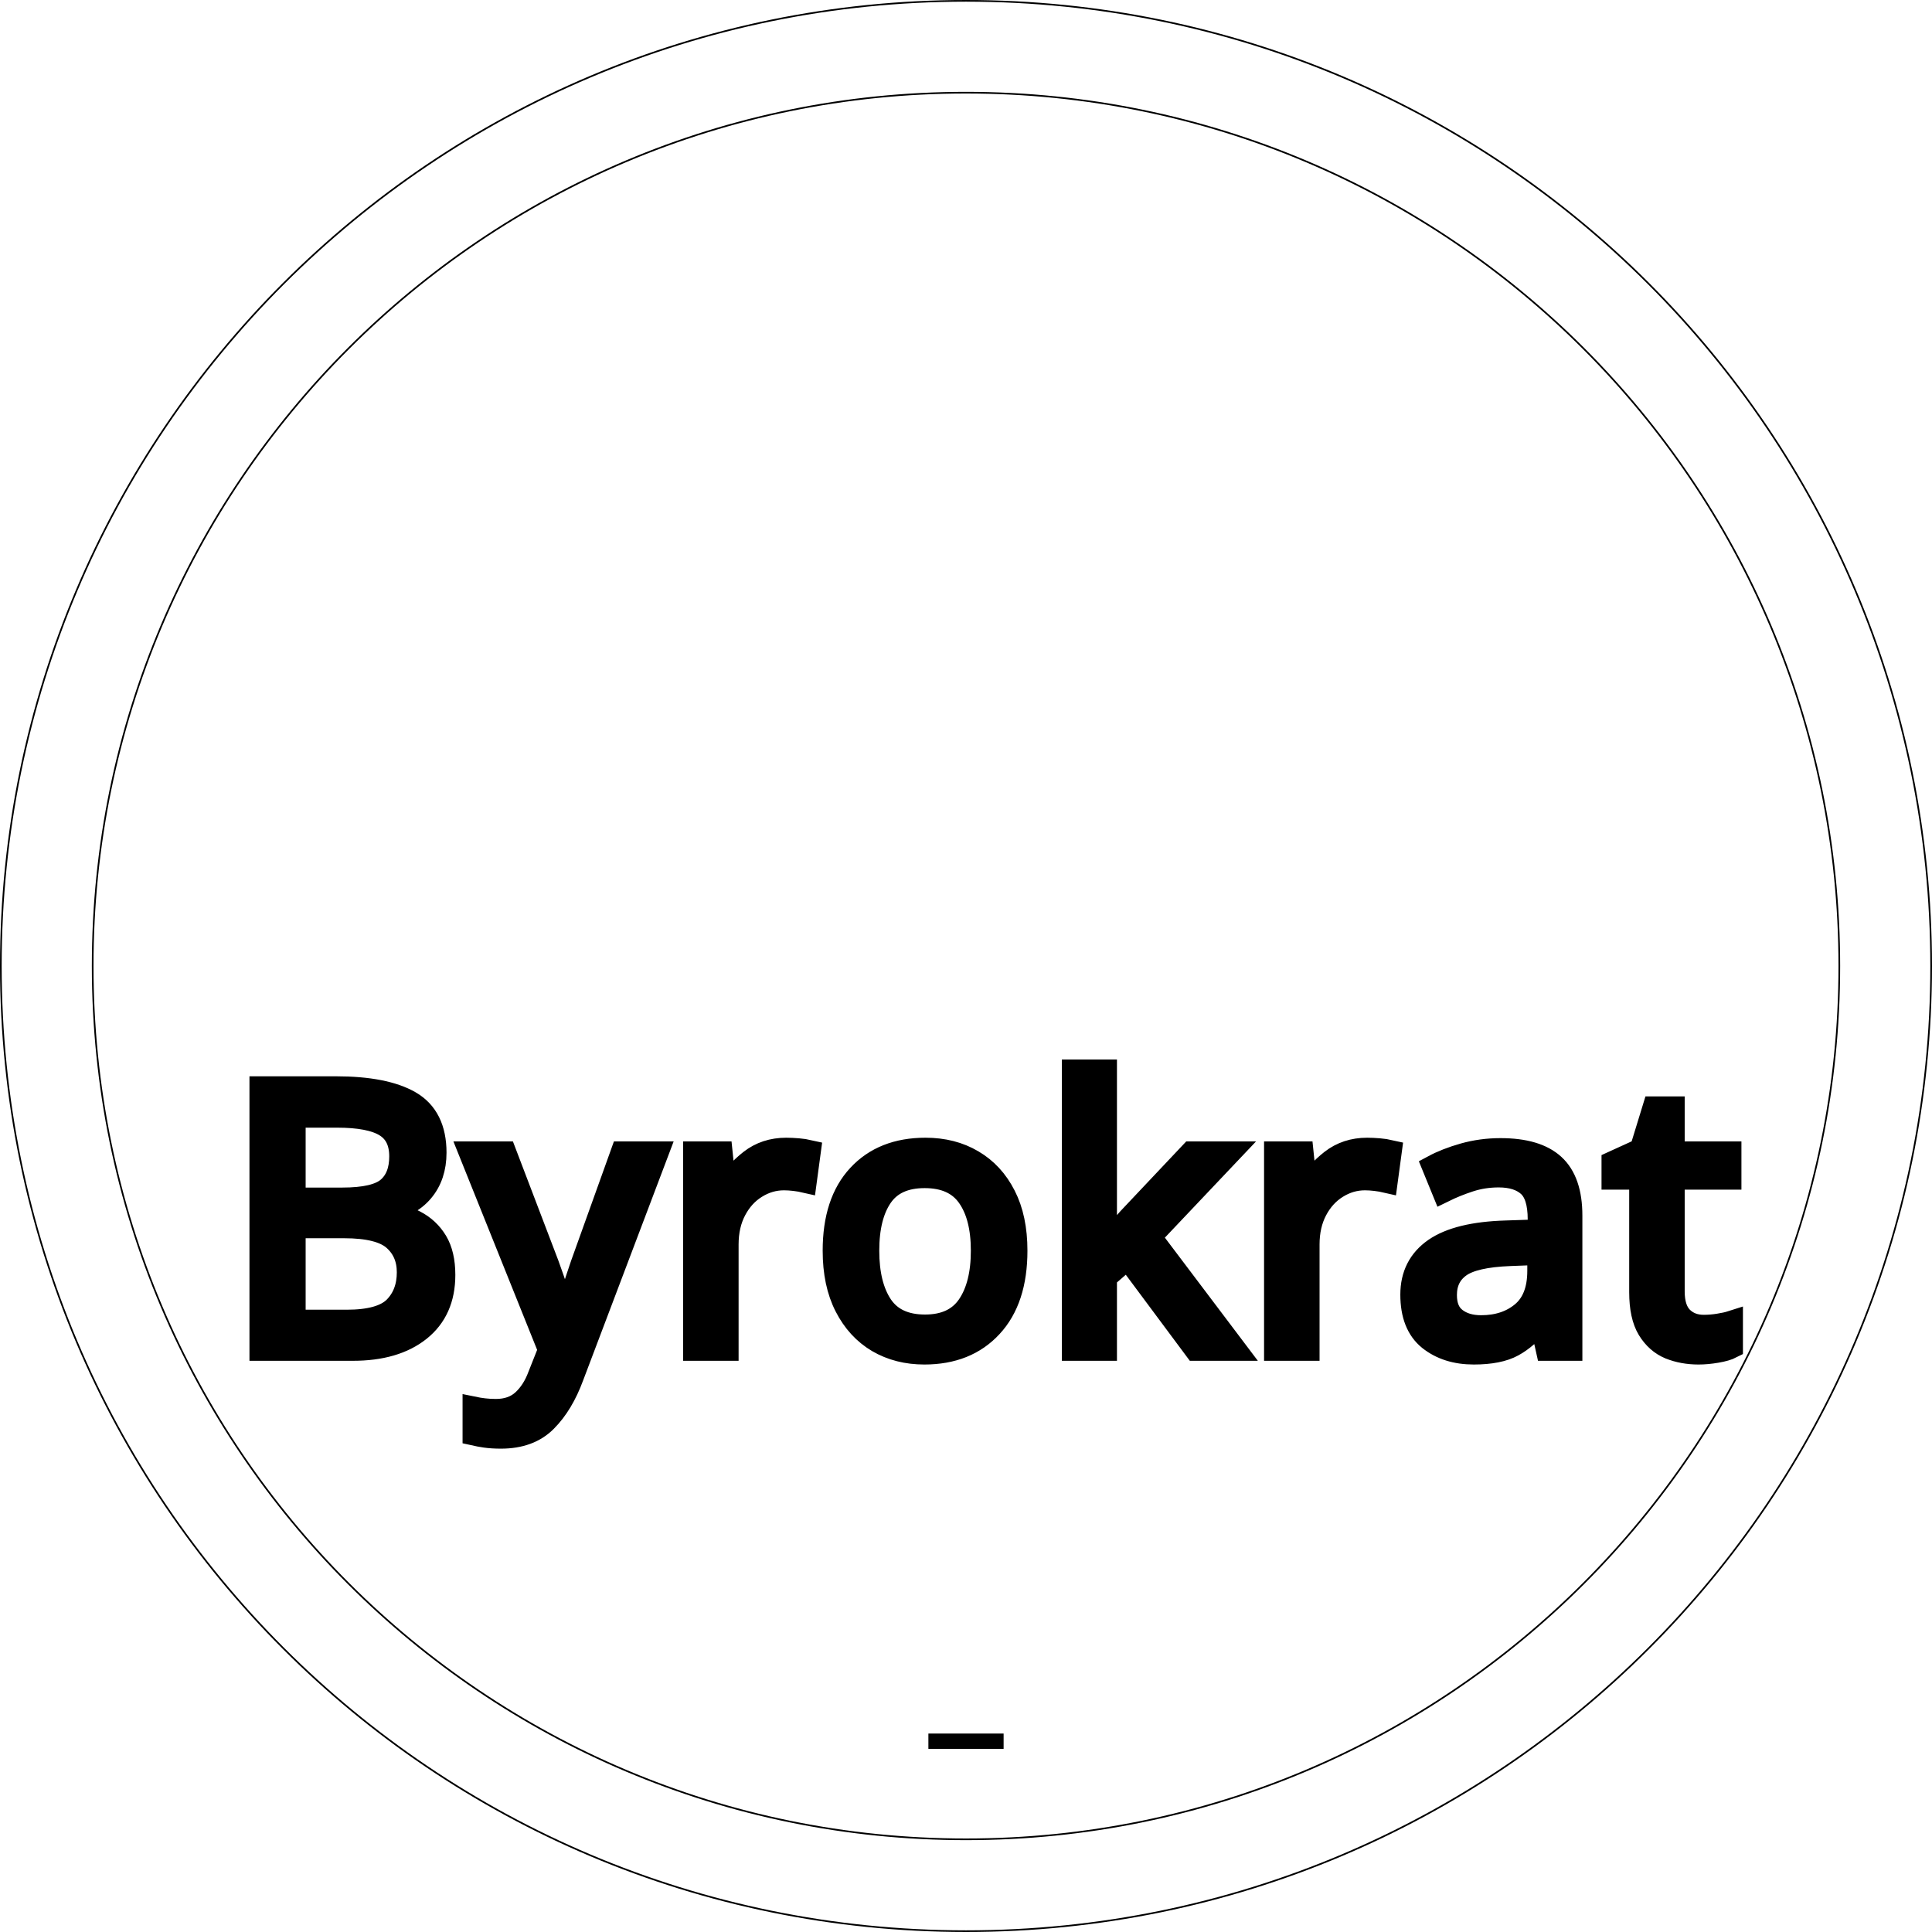
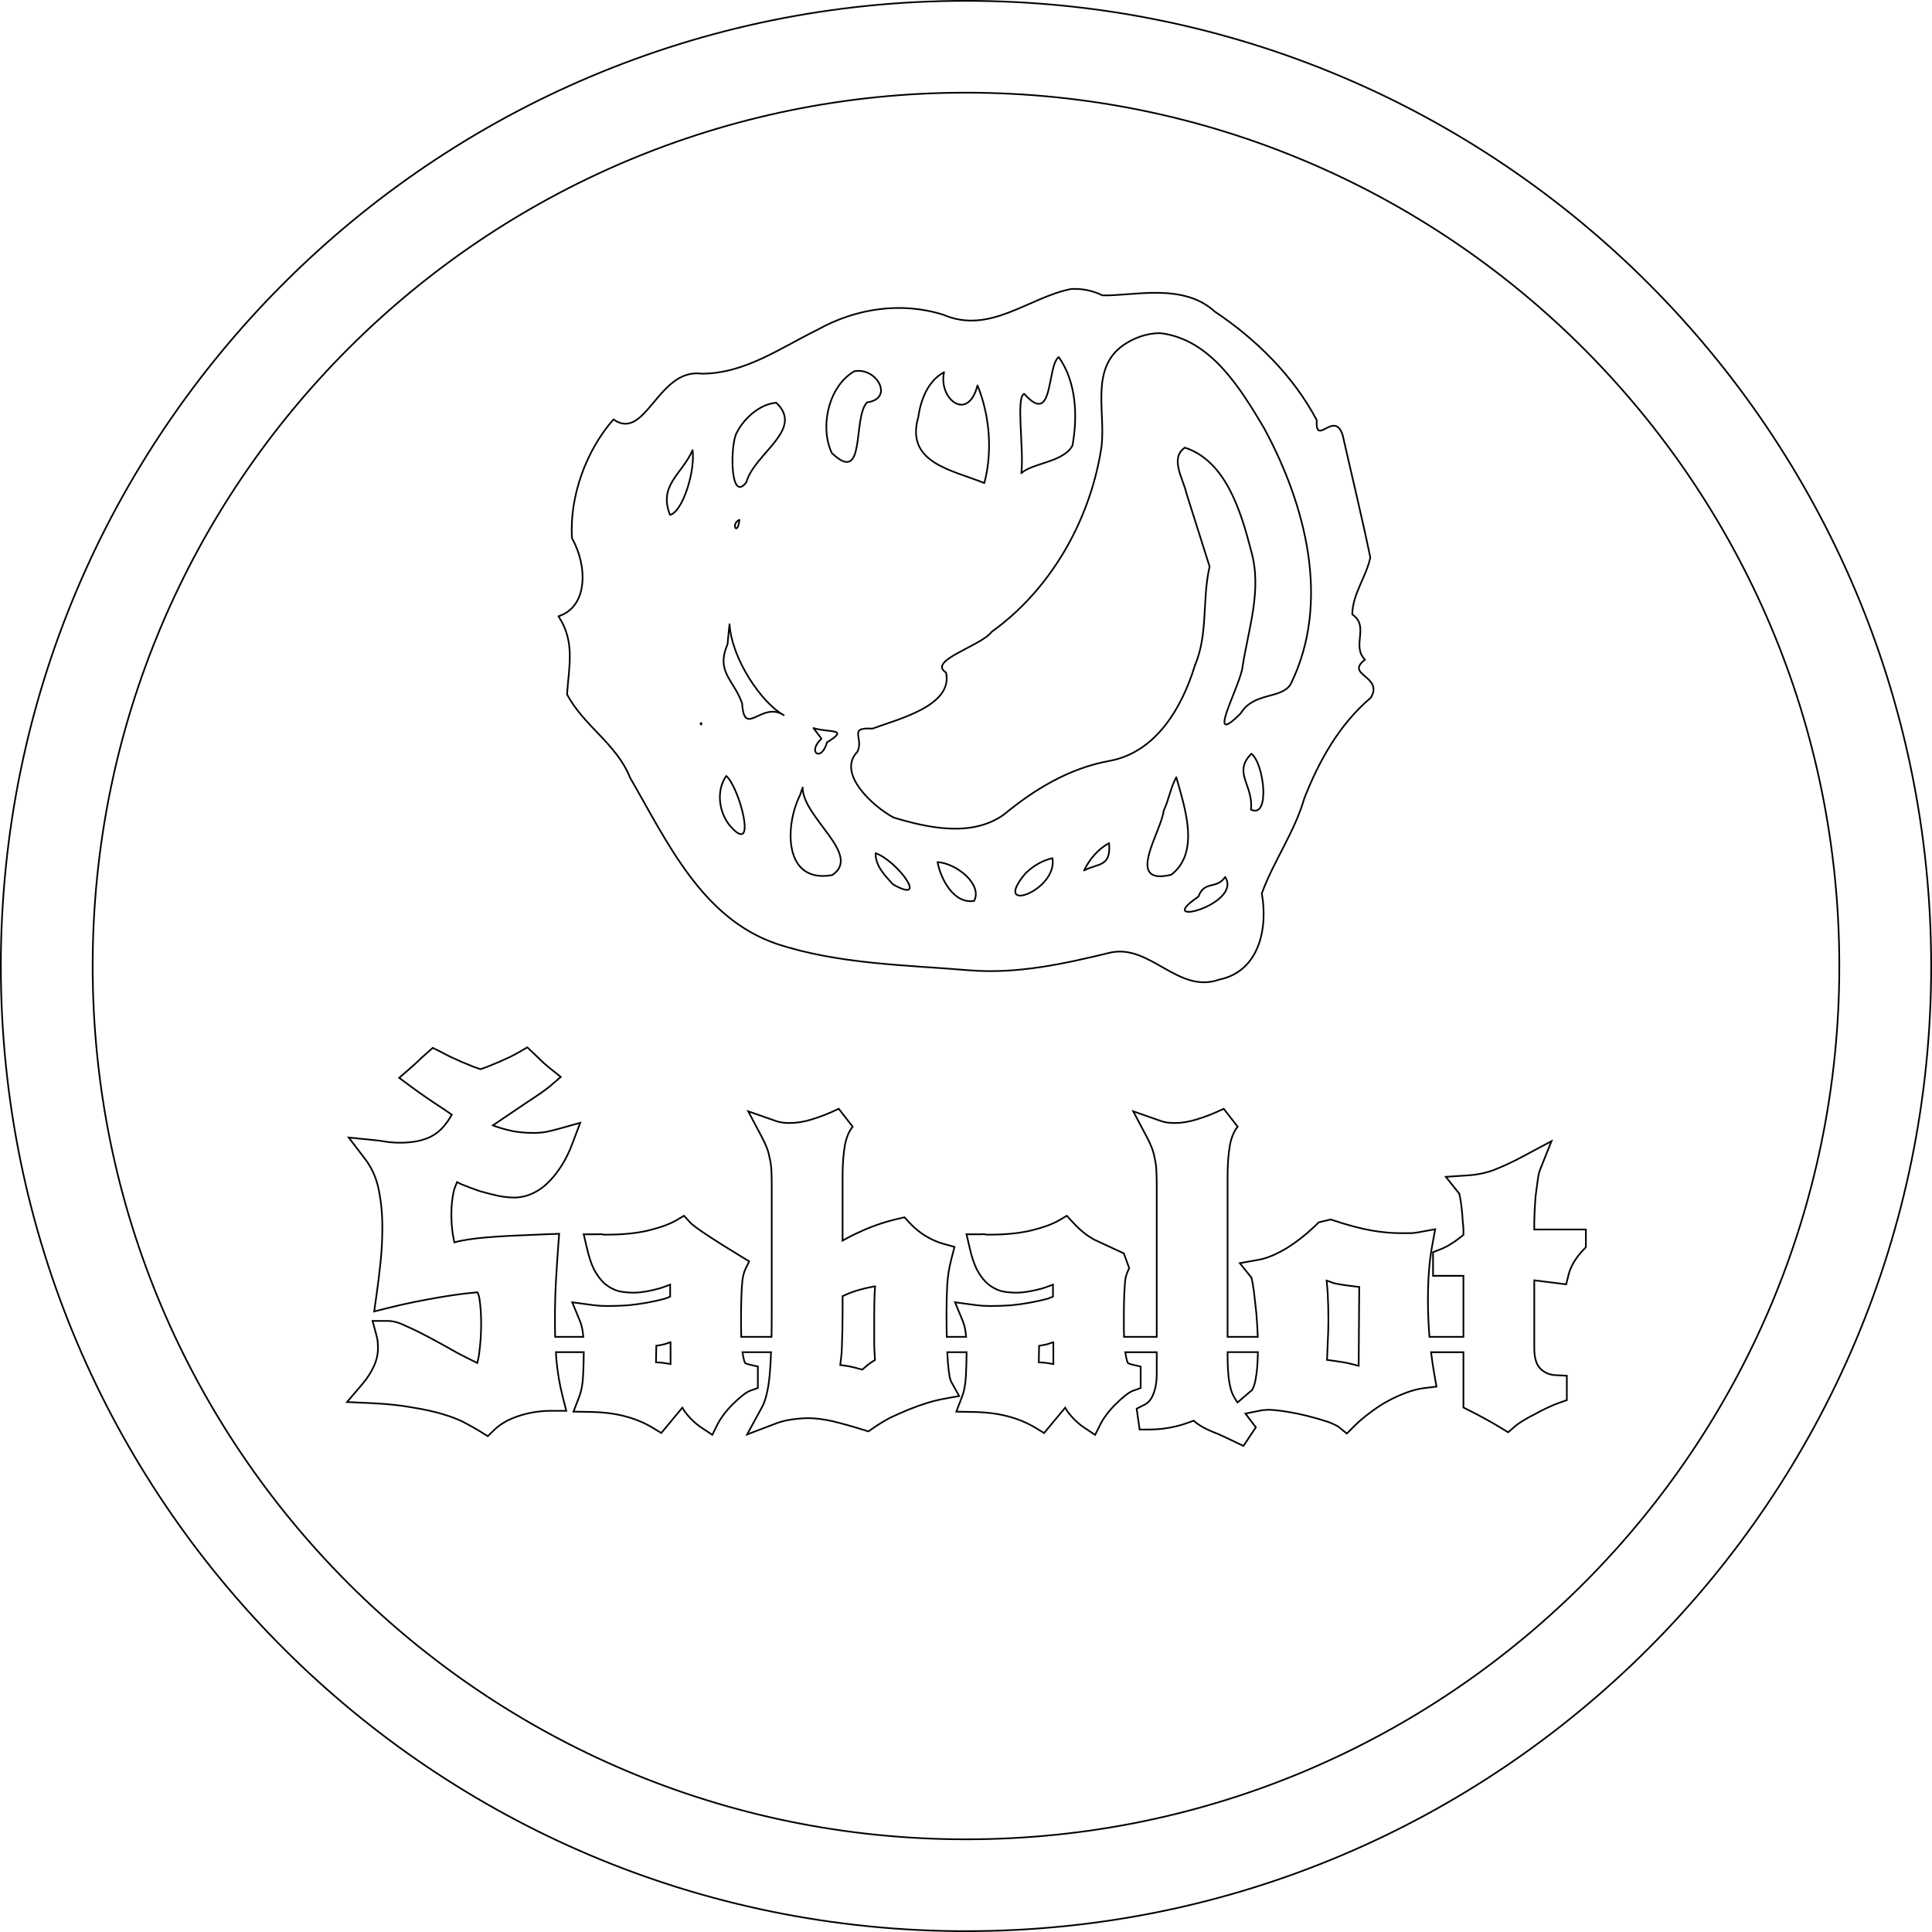
<svg xmlns="http://www.w3.org/2000/svg" version="1.2" viewBox="0 0 219.213 219.213" width="58mm" height="58mm" id="svg1" xml:space="preserve">
  <defs id="defs1">
    <clipPath clipPathUnits="userSpaceOnUse" id="cp1">
      <path d="m 275.5,535.5 c -143.78,0 -260,-116.22 -260,-260 0,-143.78 116.22,-260 260,-260 143.78,0 260,116.22 260,260 0,143.78 -116.22,260 -260,260 z" id="path1" />
    </clipPath>
  </defs>
  <style id="style1">
		tspan { white-space:pre } 
		.s0 { fill: none;stroke: #ff0000;stroke-miterlimit:100 } 
	</style>
  <g id="layer2">
    <g id="layer4" style="display:inline">
      <path id="path2" style="fill:none;stroke:#000000;stroke-width:0.189" d="M 219.118,109.606 A 109.512,109.512 0 0 1 109.606,219.118 109.512,109.512 0 0 1 0.095,109.606 109.512,109.512 0 0 1 109.606,0.095 109.512,109.512 0 0 1 219.118,109.606 Z" />
      <path id="circle2" style="fill:none;stroke:#000000;stroke-width:0.189" d="M 208.697,109.606 A 99.091,99.091 0 0 1 109.606,208.697 99.091,99.091 0 0 1 10.515,109.606 99.091,99.091 0 0 1 109.606,10.515 99.091,99.091 0 0 1 208.697,109.606 Z" />
    </g>
-     <text xml:space="preserve" style="display:inline;font-size:41.522px;font-family:'Didact Gothic';-inkscape-font-specification:'Didact Gothic';text-align:start;letter-spacing:0.769px;writing-mode:lr-tb;direction:ltr;text-anchor:start;fill:#de0000;fill-opacity:0.092;stroke:#000000;stroke-width:2.64;stroke-dasharray:none;stroke-opacity:1" x="25.593" y="153.083" id="text2-9">
-       <tspan id="tspan2-1" x="25.593" y="153.083" style="font-style:normal;font-variant:normal;font-weight:normal;font-stretch:normal;font-family:'New Rocker';-inkscape-font-specification:'New Rocker';letter-spacing:0.769px;fill:#000000;fill-opacity:1;stroke:#000000;stroke-width:2.64;stroke-dasharray:none;stroke-opacity:1">Byrokrat</tspan>
-     </text>
-     <path id="path5" style="display:inline;stroke-width:3.717" d="m 105.339,196.695 h 8.535 v 1.744 h -8.535 z" />
+     <g id="text2-9" style="opacity:1" />
+     <path id="path4" style="font-size:41.522px;font-family:'New Rocker';-inkscape-font-specification:'New Rocker';letter-spacing:0.769px;baseline-shift:baseline;white-space:pre;display:inline;overflow:visible;opacity:1;fill:none;stroke:#000000;stroke-width:0.189;stroke-dasharray:none;stroke-opacity:1;enable-background:accumulate;stop-color:#000000;stop-opacity:1" d="m 59.834,118.836 -0.848,0.494 c -0.295,0.172 -0.654,0.365 -1.066,0.572 -0.424,0.186 -0.859,0.384 -1.305,0.594 -0.46,0.189 -0.919,0.379 -1.379,0.568 -0.272,0.102 -0.493,0.172 -0.727,0.25 -0.255,-0.091 -0.505,-0.178 -0.791,-0.279 l -0.01,-0.004 -1.344,-0.551 -0.031,-0.014 -0.027,-0.012 c -0.446,-0.209 -0.88,-0.406 -1.303,-0.592 -0.401,-0.214 -0.771,-0.407 -1.102,-0.572 l -0.793,-0.396 -0.666,0.584 c -0.455,0.398 -0.8,0.712 -1.061,0.973 -0.149,0.149 -0.442,0.416 -0.846,0.766 l -1.242,1.078 1.32,0.98 c 0.996,0.74 2.138,1.529 3.43,2.371 l 0.014,0.008 0.014,0.01 c 0.42,0.259 0.787,0.549 1.191,0.816 l -0.102,0.176 c -0.677,1.161 -1.434,1.889 -2.273,2.309 -0.883,0.441 -2.014,0.691 -3.438,0.691 -0.669,0 -1.215,-0.041 -1.611,-0.107 -0.514,-0.086 -0.919,-0.143 -1.248,-0.176 l -3.021,-0.303 1.842,2.416 c 0.768,1.008 1.276,2.126 1.543,3.412 0.285,1.375 0.428,2.806 0.428,4.299 0,1.369 -0.066,2.694 -0.199,3.975 -0.137,1.314 -0.288,2.544 -0.451,3.688 l -0.277,1.943 1.904,-0.477 c 0.864,-0.216 1.771,-0.419 2.721,-0.609 0.957,-0.191 1.914,-0.369 2.871,-0.533 0.949,-0.163 1.867,-0.298 2.758,-0.406 0.543,-0.066 0.993,-0.101 1.473,-0.146 0.083,0.227 0.154,0.295 0.221,0.736 0.127,0.837 0.191,1.77 0.191,2.793 0,1.187 -0.079,2.343 -0.236,3.471 l -0.002,0.014 v 0.014 c -0.052,0.437 -0.137,0.635 -0.203,0.988 -0.782,-0.391 -1.597,-0.787 -2.307,-1.166 -1.159,-0.662 -2.215,-1.244 -3.162,-1.746 -0.949,-0.503 -1.777,-0.91 -2.504,-1.23 -0.775,-0.372 -1.42,-0.627 -2.182,-0.627 h -1.729 l 0.455,1.668 c 0.066,0.242 0.106,0.462 0.125,0.656 0.023,0.229 0.035,0.476 0.035,0.74 0,0.727 -0.148,1.396 -0.457,2.059 l -0.004,0.008 -0.004,0.01 c -0.304,0.677 -0.73,1.347 -1.295,2.01 l -1.75,2.053 2.695,0.121 c 1.81,0.081 3.36,0.244 4.637,0.479 l 0.016,0.002 0.014,0.002 c 1.341,0.215 2.493,0.469 3.445,0.752 0.969,0.288 1.773,0.598 2.402,0.912 0.715,0.371 1.347,0.727 1.889,1.062 l 0.873,0.541 0.738,-0.715 c 0.665,-0.643 1.558,-1.171 2.738,-1.564 1.193,-0.398 2.432,-0.598 3.736,-0.598 h 1.697 l -0.42,-1.646 c -0.341,-1.338 -0.576,-2.732 -0.709,-4.186 -0.02,-0.275 -0.037,-0.548 -0.053,-0.822 h 3.166 c -0.007,0.898 -0.033,1.797 -0.078,2.695 -0.051,0.981 -0.204,1.751 -0.412,2.291 l -0.678,1.76 1.887,0.033 c 1.52,0.026 2.841,0.196 3.959,0.494 l 0.004,0.002 h 0.002 c 1.16,0.303 2.202,0.739 3.139,1.307 l 0.973,0.588 2.395,-2.881 c 0.092,0.135 0.141,0.278 0.24,0.412 0.549,0.743 1.186,1.368 1.908,1.85 l 1.244,0.828 0.668,-1.336 c 0.114,-0.227 0.323,-0.56 0.623,-0.961 0.293,-0.39 0.624,-0.773 0.998,-1.146 0.384,-0.384 0.763,-0.725 1.137,-1.023 l 0.004,-0.004 0.004,-0.002 c 0.361,-0.293 0.661,-0.459 0.857,-0.529 l 0.877,-0.312 v -2.438 l -1.023,-0.236 c -0.203,-0.047 -0.322,-0.107 -0.414,-0.16 9.33e-4,-0.003 -0.047,-0.063 -0.113,-0.26 -0.068,-0.234 -0.138,-0.563 -0.199,-0.971 h 3.248 c -0.04,1.027 -0.095,1.921 -0.166,2.678 -0.157,1.67 -0.486,2.867 -0.842,3.52 l -1.711,3.139 3.34,-1.273 c 0.472,-0.18 1.043,-0.325 1.709,-0.424 0.727,-0.104 1.362,-0.154 1.891,-0.154 0.762,0 1.682,0.11 2.746,0.344 h 0.002 c 1.097,0.268 2.249,0.59 3.461,0.967 l 0.617,0.191 0.529,-0.367 c 0.586,-0.408 1.214,-0.793 1.883,-1.154 0.714,-0.343 1.427,-0.659 2.139,-0.949 0.714,-0.291 1.41,-0.541 2.09,-0.75 0.679,-0.209 1.295,-0.362 1.842,-0.461 l 1.812,-0.33 -0.895,-1.609 c -0.042,-0.075 -0.126,-0.289 -0.191,-0.615 -0.069,-0.372 -0.135,-0.893 -0.188,-1.549 -0.029,-0.357 -0.053,-0.758 -0.074,-1.201 h 2.193 c -0.008,0.898 -0.035,1.797 -0.08,2.695 -0.051,0.981 -0.204,1.751 -0.412,2.291 l -0.678,1.76 1.887,0.033 c 1.52,0.026 2.841,0.196 3.959,0.494 l 0.004,0.002 h 0.004 c 1.16,0.303 2.2,0.739 3.137,1.307 l 0.973,0.588 2.395,-2.881 c 0.092,0.135 0.143,0.278 0.242,0.412 0.549,0.743 1.184,1.368 1.906,1.85 l 1.244,0.828 0.668,-1.336 c 0.114,-0.227 0.323,-0.56 0.623,-0.961 0.293,-0.39 0.624,-0.773 0.998,-1.146 0.384,-0.384 0.765,-0.725 1.139,-1.023 l 0.004,-0.004 0.004,-0.002 c 0.361,-0.293 0.661,-0.459 0.857,-0.529 l 0.875,-0.312 v -2.438 l -1.023,-0.236 c -0.203,-0.047 -0.32,-0.105 -0.412,-0.158 v -0.002 -0.002 c -0.009,-0.015 -0.055,-0.082 -0.115,-0.266 -0.068,-0.234 -0.137,-0.559 -0.197,-0.963 h 3.572 v 2.469 c 0,0.964 -0.155,1.749 -0.43,2.383 -0.26,0.6 -0.565,0.911 -1,1.129 l -0.85,0.426 0.338,2.365 h 1.145 c 0.993,0 1.996,-0.124 3.002,-0.367 l 0.008,-0.002 c 0.71,-0.167 1.348,-0.405 1.994,-0.635 0.12,0.099 0.228,0.229 0.355,0.314 0.332,0.232 0.688,0.444 1.068,0.635 l 0.018,0.008 0.019,0.01 c 0.376,0.174 0.813,0.355 1.303,0.547 0.48,0.213 1.093,0.499 1.832,0.855 l 1.035,0.498 1.412,-2.121 -0.584,-0.75 c -0.242,-0.311 -0.392,-0.528 -0.598,-0.803 l 1.871,-0.373 c 0.056,-0.011 0.106,-0.016 0.156,-0.016 h 0.109 l 0.107,-0.019 c 0.096,-0.016 0.19,-0.023 0.283,-0.023 0.477,0 1.154,0.062 1.996,0.193 0.846,0.132 1.693,0.304 2.541,0.516 0.85,0.212 1.627,0.437 2.332,0.672 0.662,0.248 1.101,0.5 1.18,0.564 l 0.924,0.756 0.846,-0.846 c 0.529,-0.529 1.128,-1.038 1.797,-1.527 l 0.014,-0.01 0.012,-0.01 c 0.665,-0.511 1.351,-0.956 2.061,-1.336 0.721,-0.386 1.437,-0.706 2.146,-0.959 0.697,-0.249 1.336,-0.403 1.914,-0.473 l 1.385,-0.166 -0.242,-1.373 c -0.148,-0.836 -0.272,-1.68 -0.375,-2.531 h 3.674 v 6.275 l 0.729,0.365 c 0.423,0.212 0.967,0.496 1.623,0.852 0.645,0.349 1.277,0.712 1.895,1.088 l 0.834,0.508 0.729,-0.648 c 0.163,-0.145 0.458,-0.363 0.861,-0.615 0.405,-0.253 0.839,-0.497 1.303,-0.729 l 0.025,-0.012 0.025,-0.014 c 0.473,-0.263 0.958,-0.513 1.459,-0.75 0.491,-0.233 0.948,-0.424 1.369,-0.572 l 0.881,-0.311 v -2.768 l -1.25,-0.064 c -0.764,-0.04 -1.283,-0.276 -1.785,-0.775 -0.382,-0.404 -0.66,-1.092 -0.66,-2.309 v -7.68 l 3.621,0.457 0.283,-1.135 c 0.103,-0.411 0.289,-0.862 0.562,-1.346 0.313,-0.503 0.655,-0.954 1.029,-1.352 l 0.359,-0.381 v -2.008 h -5.855 v -0.881 c 0,-0.2 0.012,-0.611 0.039,-1.184 l 0.002,-0.002 v -0.002 c 0.026,-0.574 0.064,-1.162 0.115,-1.764 v -0.002 l 0.002,-0.002 v -0.002 -0.002 -0.002 c 0.082,-0.654 0.163,-1.266 0.244,-1.836 0.076,-0.529 0.174,-0.898 0.209,-0.984 l 1.346,-3.361 -3.193,1.707 c -1.153,0.617 -2.229,1.123 -3.225,1.516 -0.914,0.361 -1.926,0.583 -3.051,0.658 l -2.521,0.168 1.475,1.846 h -0.002 v 0.002 0.002 c 0.006,0.027 0.089,0.19 0.131,0.414 v 0.008 l 0.002,0.008 c 0.073,0.365 0.138,0.797 0.189,1.291 v 0.004 l 0.002,0.004 c 0.053,0.474 0.091,0.948 0.117,1.422 l 0.002,0.041 0.006,0.039 c 0.053,0.447 0.074,0.773 0.074,0.885 v 0.621 c -0.843,0.688 -1.699,1.285 -2.604,1.635 l -0.844,0.326 v 2.682 h 3.447 v 6.924 h -3.852 c -0.116,-1.384 -0.174,-2.789 -0.174,-4.215 0,-2.376 0.164,-4.419 0.477,-6.113 l 0.346,-1.881 -1.881,0.342 c -0.25,0.045 -0.517,0.079 -0.799,0.104 h -1.291 c -0.989,0 -2.091,-0.102 -3.303,-0.312 -1.173,-0.204 -2.714,-0.615 -4.584,-1.238 l -1.35,0.318 c -1.181,1.181 -2.391,2.151 -3.623,2.922 -1.228,0.74 -2.293,1.166 -3.15,1.32 l -2.184,0.393 1.305,1.631 v 0.002 c 0.004,0.01 0.008,0.021 0.012,0.033 0.034,0.115 0.083,0.323 0.133,0.598 0.102,0.559 0.195,1.26 0.275,2.092 l 0.002,0.021 0.004,0.021 c 0.106,0.823 0.186,1.705 0.24,2.646 v 0.002 c 0.027,0.456 0.047,0.894 0.061,1.314 h -3.424 v -18.209 c 0,-1.372 0.093,-2.563 0.268,-3.57 0.19,-0.943 0.502,-1.611 0.879,-2.062 l -1.582,-2.035 c -1.112,0.529 -2.142,0.932 -3.088,1.213 l -0.006,0.002 -0.004,0.002 c -0.889,0.272 -1.712,0.398 -2.479,0.398 -0.633,0 -1.137,-0.084 -1.516,-0.217 l -3.178,-1.111 1.574,2.975 c 0.226,0.426 0.411,0.833 0.555,1.217 0.138,0.367 0.239,0.745 0.309,1.137 l 0.006,0.035 0.01,0.037 c 0.09,0.382 0.15,0.814 0.174,1.299 0.026,0.526 0.039,1.128 0.039,1.803 v 17.088 h -3.707 c -0.018,-0.567 -0.027,-1.225 -0.027,-1.973 0,-1.986 0.058,-3.482 0.158,-4.447 0.085,-0.636 0.276,-0.991 0.455,-1.375 l -0.613,-1.676 c 0,0 -2.69,-1.249 -3.311,-1.539 -0.795,-0.412 -1.61,-1.047 -2.434,-1.945 l -0.721,-0.785 -0.92,0.539 c -0.632,0.371 -1.652,0.762 -3.016,1.104 -1.3,0.325 -2.916,0.5 -4.83,0.5 h -0.363 c -0.279,-0.088 -0.412,-0.041 -0.592,-0.041 h -1.662 l 0.377,1.619 c 0.208,0.892 0.45,1.652 0.758,2.301 l 0.012,0.025 0.014,0.023 c 0.329,0.626 0.713,1.167 1.189,1.604 l 0.021,0.021 0.025,0.019 c 0.46,0.383 0.989,0.675 1.561,0.838 l 0.053,0.014 0.051,0.01 c 0.509,0.102 1.04,0.15 1.588,0.15 0.848,0 1.783,-0.165 2.877,-0.461 0.445,-0.12 0.854,-0.306 1.285,-0.451 v 1.359 c -0.211,0.082 -0.356,0.162 -0.623,0.244 -0.563,0.153 -1.199,0.296 -1.91,0.428 -0.7,0.13 -1.446,0.235 -2.234,0.314 -0.767,0.052 -1.522,0.08 -2.26,0.08 -0.669,0 -1.274,-0.04 -1.814,-0.113 l -2.271,-0.309 0.873,2.119 c 0.143,0.347 0.257,0.777 0.328,1.295 v 0.004 l 0.002,0.004 c 0.023,0.162 0.043,0.328 0.059,0.5 h -2.203 c -0.018,-0.833 -0.027,-1.783 -0.027,-2.846 0,-1.029 0.028,-2.043 0.082,-3.043 v -0.002 c 0.05,-0.951 0.213,-1.969 0.498,-3.057 l 0.33,-1.26 -1.256,-0.346 c -0.677,-0.187 -1.352,-0.481 -2.033,-0.895 -0.663,-0.402 -1.285,-0.916 -1.873,-1.553 l -0.52,-0.562 -0.748,0.172 c -0.767,0.177 -1.53,0.398 -2.293,0.662 -0.766,0.265 -1.518,0.575 -2.254,0.928 h -0.002 v 0.002 h -0.002 c -0.605,0.268 -1.17,0.568 -1.721,0.879 v -7.289 c 0,-1.372 0.093,-2.563 0.268,-3.57 0.19,-0.943 0.502,-1.611 0.879,-2.062 l -1.582,-2.035 c -1.112,0.529 -2.142,0.932 -3.088,1.213 l -0.006,0.002 -0.004,0.002 c -0.889,0.272 -1.712,0.398 -2.479,0.398 -0.633,0 -1.137,-0.084 -1.516,-0.217 l -3.178,-1.111 1.574,2.975 c 0.226,0.426 0.411,0.833 0.555,1.217 0.138,0.367 0.239,0.745 0.309,1.137 l 0.006,0.035 0.01,0.037 c 0.09,0.382 0.15,0.814 0.174,1.299 0.026,0.526 0.039,1.128 0.039,1.803 v 14.367 c 0,0.974 -0.009,1.882 -0.025,2.721 h -3.432 c -0.018,-0.567 -0.027,-1.226 -0.027,-1.973 0,-1.986 0.058,-3.482 0.158,-4.447 0.107,-0.802 0.33,-1.325 0.574,-1.732 l 0.189,-0.422 c 0,0 -5.844,-3.482 -6.668,-4.381 l -0.721,-0.785 -0.92,0.539 c -0.632,0.371 -1.652,0.762 -3.016,1.104 -1.3,0.325 -2.914,0.5 -4.828,0.5 h -0.363 c -0.279,-0.088 -0.412,-0.041 -0.592,-0.041 h -1.664 l 0.379,1.619 c 0.208,0.892 0.448,1.652 0.756,2.301 l 0.014,0.025 0.012,0.023 c 0.329,0.626 0.713,1.167 1.189,1.604 l 0.023,0.021 0.023,0.019 c 0.46,0.383 0.991,0.675 1.562,0.838 l 0.051,0.014 0.053,0.01 c 0.509,0.102 1.04,0.15 1.588,0.15 0.848,0 1.783,-0.165 2.877,-0.461 0.444,-0.12 0.852,-0.306 1.283,-0.451 v 1.359 c -0.209,0.082 -0.352,0.161 -0.617,0.242 -0.564,0.153 -1.201,0.298 -1.914,0.43 -0.7,0.13 -1.446,0.235 -2.234,0.314 -0.768,0.053 -1.521,0.08 -2.26,0.08 -0.669,0 -1.274,-0.04 -1.814,-0.113 l -2.271,-0.309 0.873,2.119 c 0.143,0.347 0.257,0.777 0.328,1.295 v 0.004 0.004 c 0.023,0.162 0.043,0.328 0.059,0.5 h -3.195 c -0.02,-0.646 -0.029,-1.291 -0.029,-1.932 0,-1.583 0.04,-3.081 0.121,-4.492 0.083,-1.434 0.166,-2.699 0.248,-3.797 l 0.111,-1.473 -1.477,0.055 c -1.471,0.056 -2.777,0.112 -3.918,0.168 -1.15,0.056 -2.191,0.126 -3.127,0.211 h -0.002 -0.002 c -0.919,0.086 -1.776,0.203 -2.568,0.35 h -0.004 -0.004 c -0.273,0.052 -0.525,0.129 -0.791,0.189 -0.06,-0.327 -0.14,-0.656 -0.186,-0.982 -0.103,-0.744 -0.154,-1.486 -0.154,-2.229 0,-0.881 0.088,-1.728 0.262,-2.549 l 0.002,-0.004 v -0.004 c 0.079,-0.384 0.261,-0.717 0.387,-1.076 0.167,0.077 0.293,0.168 0.471,0.242 0.693,0.289 1.388,0.549 2.084,0.781 l 0.029,0.01 0.031,0.012 c 0.71,0.199 1.382,0.37 2.016,0.514 l 0.033,0.01 0.033,0.006 c 0.681,0.118 1.248,0.186 1.762,0.186 1.521,0 2.951,-0.719 4.074,-1.908 1.074,-1.138 1.912,-2.531 2.518,-4.137 l 0.918,-2.434 -2.506,0.697 c -0.458,0.127 -0.931,0.241 -1.416,0.344 -0.447,0.069 -0.909,0.105 -1.387,0.105 -0.78,0 -1.527,-0.063 -2.246,-0.186 -0.741,-0.154 -1.438,-0.344 -2.092,-0.57 v -0.002 h -0.002 -0.002 -0.002 c -0.088,-0.032 -0.16,-0.073 -0.246,-0.105 1.453,-0.988 2.816,-1.913 3.857,-2.607 l 0.012,-0.008 c 1.28,-0.835 2.102,-1.398 2.617,-1.84 l 1.211,-1.037 -1.244,-0.996 c -0.393,-0.314 -0.685,-0.569 -0.848,-0.732 -0.241,-0.241 -0.565,-0.552 -0.986,-0.945 z m 82.119,26.055 h 0.002 l 0.002,0.002 c 0.005,0.006 0.013,0.02 0.021,0.039 -0.016,-0.024 -0.024,-0.037 -0.025,-0.041 z m 8.57,0.41 c 0.359,0.102 0.587,0.238 1,0.332 l 0.014,0.004 0.014,0.002 c 0.873,0.179 1.776,0.277 2.674,0.387 l -0.065,8.947 c -0.542,-0.128 -1.046,-0.286 -1.625,-0.385 -0.713,-0.122 -1.325,-0.199 -1.967,-0.289 0.027,-0.591 0.058,-1.177 0.074,-1.777 v 0.035 c 0.056,-1.043 0.084,-1.979 0.084,-2.812 0,-1.047 -0.027,-2.081 -0.084,-3.102 v -0.002 c -0.023,-0.421 -0.083,-0.899 -0.119,-1.34 z m -51.23,0.65 c -0.019,0.289 -0.038,0.54 -0.057,0.846 l -0.002,0.021 v 0.019 c -0.028,0.9 -0.043,1.8 -0.043,2.699 v 3.008 0.018 c 0.019,0.718 0.056,1.217 0.09,1.748 -0.255,0.172 -0.505,0.302 -0.768,0.518 h -0.002 l -0.002,0.002 c -0.257,0.198 -0.447,0.385 -0.666,0.574 -0.508,-0.137 -0.995,-0.276 -1.607,-0.395 -0.357,-0.069 -0.592,-0.077 -0.902,-0.125 0.066,-0.609 0.167,-1.136 0.184,-1.887 v -0.01 c 0.056,-1.294 0.086,-2.705 0.086,-4.24 v -1.672 c 0.133,-0.061 0.196,-0.108 0.361,-0.172 l 0.029,-0.01 0.029,-0.014 c 0.436,-0.194 0.917,-0.367 1.445,-0.518 0.539,-0.154 1.093,-0.284 1.66,-0.387 l 0.021,-0.004 0.021,-0.004 c 0.043,-0.009 0.078,-0.009 0.121,-0.018 z m -23.209,6.338 v 2.486 c -0.347,-0.046 -0.761,-0.149 -1.074,-0.162 h -0.002 c -0.198,-0.009 -0.384,-0.028 -0.578,-0.039 l 0.037,-1.873 c 0.317,-0.065 0.587,-0.092 0.941,-0.184 l 0.023,-0.006 0.021,-0.008 c 0.204,-0.06 0.423,-0.149 0.631,-0.215 z m 43.434,0 v 2.486 c -0.347,-0.046 -0.759,-0.149 -1.072,-0.162 h -0.002 c -0.198,-0.009 -0.385,-0.028 -0.58,-0.039 l 0.037,-1.873 c 0.317,-0.065 0.589,-0.092 0.943,-0.184 l 0.021,-0.006 0.021,-0.008 c 0.204,-0.06 0.423,-0.149 0.631,-0.215 z m 19.77,1.131 h 3.439 c -0.02,1.283 -0.113,2.322 -0.262,3.09 l -0.004,0.014 -0.002,0.016 c -0.133,0.774 -0.378,1.145 -0.389,1.172 h -0.002 l -1.656,1.42 c -0.273,-0.39 -0.502,-0.787 -0.662,-1.201 -0.154,-0.469 -0.274,-1.028 -0.348,-1.688 -0.075,-0.675 -0.115,-1.575 -0.115,-2.678 z" />
+     <g id="path1-8" style="opacity:1;fill:none;stroke:#000000;stroke-opacity:1;stroke-width:0.189;stroke-dasharray:none" transform="translate(-0.06523185,1.827835)">
+       <path id="path6" style="baseline-shift:baseline;display:inline;overflow:visible;fill:none;stroke-linecap:round;stroke-linejoin:round;enable-background:accumulate;stop-color:#000000;stop-opacity:1;stroke:#000000;stroke-opacity:1;stroke-width:0.189;stroke-dasharray:none" d="m 121.537,30.973 c -4.834,0.994 -9.168,5.168 -14.422,2.918 -4.79,-1.522 -9.946,-0.728 -14.287,1.692 -4.213,2.067 -8.265,4.993 -13.154,4.988 -4.967,-0.659 -6.331,7.774 -10.008,5.191 -3.114,3.567 -4.984,8.715 -4.706,13.467 1.747,3.075 1.891,7.765 -1.531,8.87 1.928,2.888 1.175,5.71 0.976,8.852 1.835,3.532 5.638,5.635 7.149,9.457 4.188,7.226 8.14,15.992 16.675,18.87 7.04,2.308 14.561,2.375 21.881,2.992 5.41,0.43 10.712,-0.739 15.926,-2.009 4.522,-1.011 7.721,4.713 12.334,3.069 4.582,-0.929 5.579,-5.824 4.865,-9.789 1.329,-3.653 3.711,-6.936 4.814,-10.759 1.676,-4.292 4.005,-8.443 7.558,-11.449 1.479,-2.463 -3.006,-2.551 -0.661,-4.309 -1.583,-1.597 0.556,-3.778 -1.446,-5.136 0.032,-2.345 1.588,-4.257 2.046,-6.461 -0.959,-4.637 -2.088,-9.239 -3.129,-13.858 -0.92,-2.966 -3.123,1.408 -2.949,-1.72 -2.633,-5.008 -6.887,-9.199 -11.577,-12.329 -3.635,-3.337 -9.417,-1.714 -12.749,-1.838 -1.113,-0.547 -2.368,-0.804 -3.606,-0.71 z m 10.16,5 c 5.703,0.652 9.081,6.221 11.76,10.714 4.733,8.702 7.66,19.753 3.054,29.114 -1.067,1.733 -4.146,0.844 -5.674,3.316 -4.158,4.166 -0.021,-3.13 0.22,-5.318 0.655,-4.318 2.235,-8.674 0.973,-13.104 -1.126,-4.378 -2.851,-10.237 -7.531,-11.732 -1.729,1.218 -0.199,3.469 0.193,5.212 0.873,2.761 1.746,5.521 2.619,8.282 -0.876,3.82 -0.136,7.616 -1.678,11.255 -1.452,4.736 -4.395,9.834 -9.689,10.797 -4.544,0.824 -8.504,3.214 -12.013,6.12 -3.64,2.554 -8.518,1.49 -12.464,0.309 -2.35,-1.252 -6.504,-5.026 -4.112,-7.472 0.755,-1.591 -1.123,-2.792 1.704,-2.622 2.912,-1.081 9.191,-2.593 8.345,-6.365 -2.147,-1.355 3.952,-2.987 5.19,-4.624 6.634,-4.758 11.029,-12.463 12.369,-20.465 0.746,-3.975 -1.391,-9.207 2.5,-12.013 1.23,-0.866 2.721,-1.404 4.233,-1.405 z m -11.51,2.709 c 2.008,2.807 2.171,6.723 1.565,10.04 -1.007,1.903 -4.531,1.971 -5.803,3.138 0.327,-2.549 -0.652,-8.747 0.336,-8.992 3.379,3.785 2.52,-3.077 3.902,-4.186 z m -22.877,1.576 c 2.374,-0.172 4.135,3.168 1.131,3.568 -1.666,1.784 -0.075,9.501 -3.996,5.749 -1.407,-2.983 -0.356,-7.625 2.574,-9.287 l 0.291,-0.029 z m 9.871,0.15 c -0.664,3.021 2.715,5.735 3.793,1.49 1.387,3.375 1.734,7.493 0.776,11.086 -3.567,-1.473 -9.003,-2.246 -7.493,-7.493 0.282,-1.953 1.089,-4.107 2.925,-5.083 z m -19.037,3.463 c 3.238,3.055 -2.487,5.721 -3.399,9.034 -1.911,2.459 -1.823,-4.49 -1.076,-5.652 0.82,-1.619 2.596,-3.236 4.475,-3.382 z m -9.496,5.377 c 0.317,2.297 -1.087,6.963 -2.557,7.35 -1.349,-3.38 1.364,-4.61 2.557,-7.35 z m 5.316,7.908 c -0.221,1.941 -1.032,0.453 -10e-7,4e-6 z m -1.123,11.846 c 0.255,4.007 3.698,8.979 6.152,10.316 -2.518,-1.65 -4.475,2.68 -4.725,-1.341 -0.959,-2.731 -3.006,-3.522 -1.654,-6.717 0.077,-0.753 0.139,-1.507 0.226,-2.259 z M 79.633,80.213 c 0.138,0.36 -0.244,0.029 0,0 z m 12.732,0.568 c 1.697,0.556 4.208,-4.2e-4 1.532,1.62 -0.599,2.262 -2.318,1.188 -0.624,-0.416 z m 49.682,2.916 c 1.451,1.068 2.169,7.409 -0.043,6.336 0.302,-2.808 -2.1,-4.168 0.043,-6.336 z m -59.578,2.518 c 1.506,1.282 3.631,9.35 0.41,5.639 C 81.631,90.326 81.297,87.88 82.469,86.215 Z m 51.064,0.145 c 0.95,3.41 2.736,8.506 -0.567,11.062 -5.405,1.312 -1.077,-4.99 -0.875,-7.241 0.592,-1.233 0.783,-2.624 1.443,-3.822 z m -42.398,1.162 c 5.26e-4,3.442 6.8,7.636 3.358,9.942 -5.527,0.995 -5.4,-5.588 -3.656,-9.062 z m 34.77,6.311 c 0.237,2.735 -1.213,2.259 -2.84,3.105 0.622,-1.278 1.582,-2.417 2.84,-3.105 z m -26.488,1.146 c 2.465,0.872 6.149,5.899 1.988,3.547 -0.903,-0.961 -2.04,-2.132 -1.988,-3.547 z m 20.063,0.566 c 0.652,3.692 -7.064,6.489 -3.066,1.731 0.852,-0.829 1.896,-1.474 3.066,-1.731 z m -13.035,0.443 c 2.19,0.146 5.132,2.573 4.145,4.408 -2.303,0.369 -3.793,-2.485 -4.145,-4.408 z m 32.633,1.686 c 2.023,3.133 -8.402,5.857 -3.035,2.235 0.675,-1.867 2.074,-0.786 3.035,-2.235 z" />
+     </g>
  </g>
</svg>
